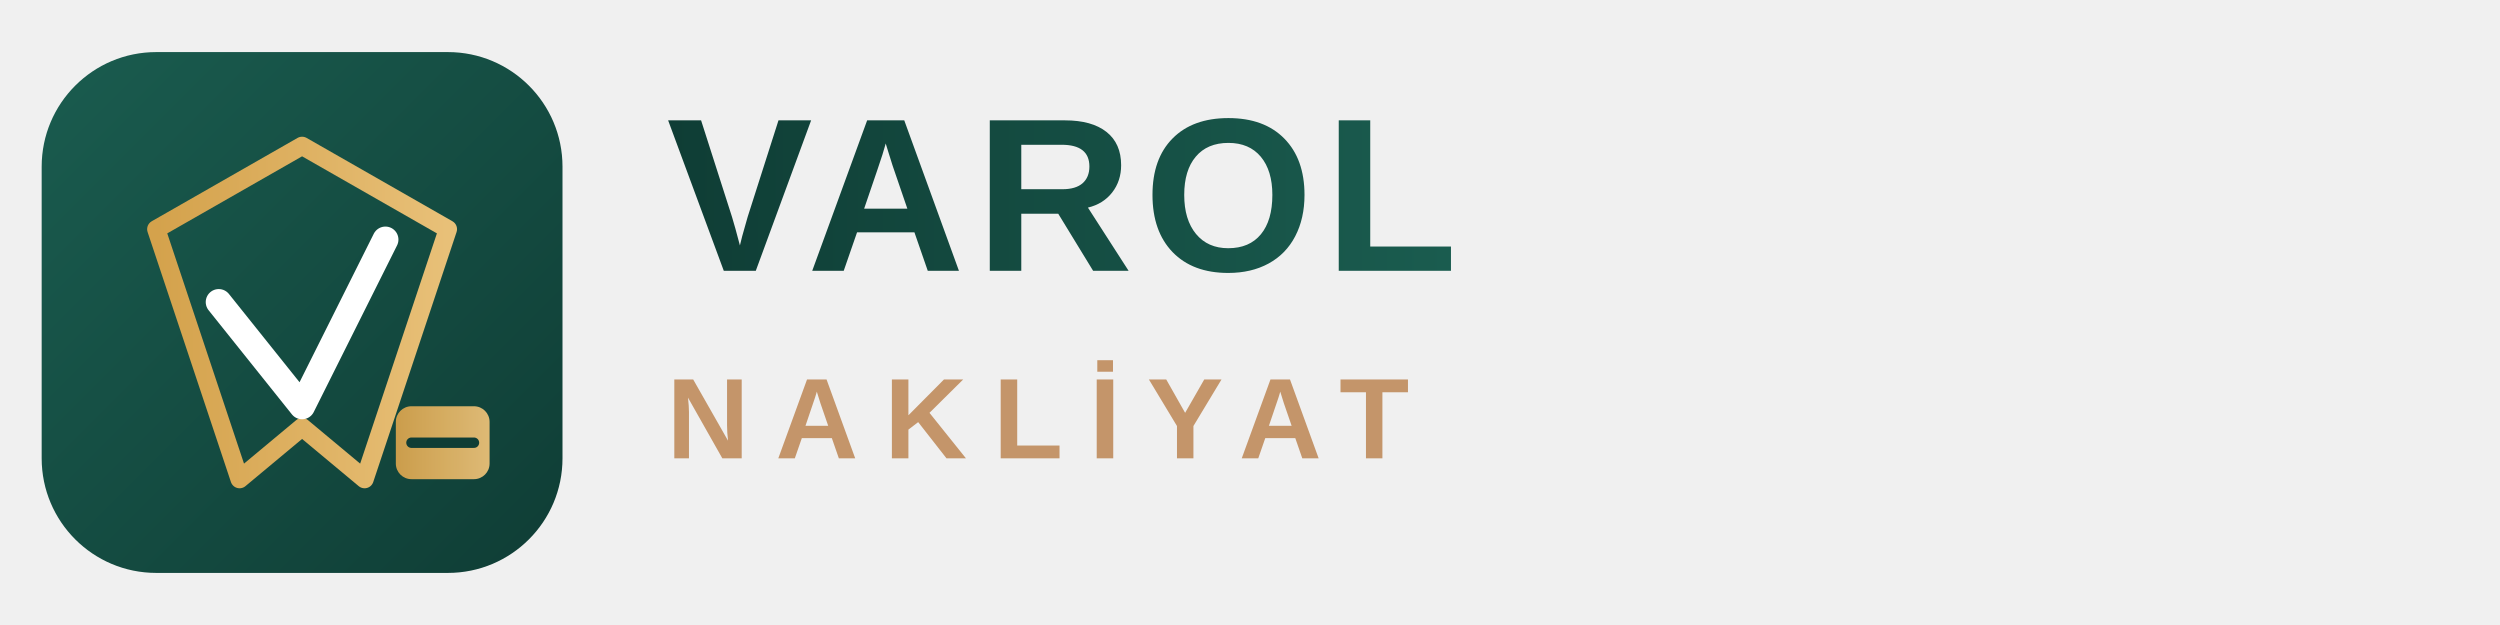
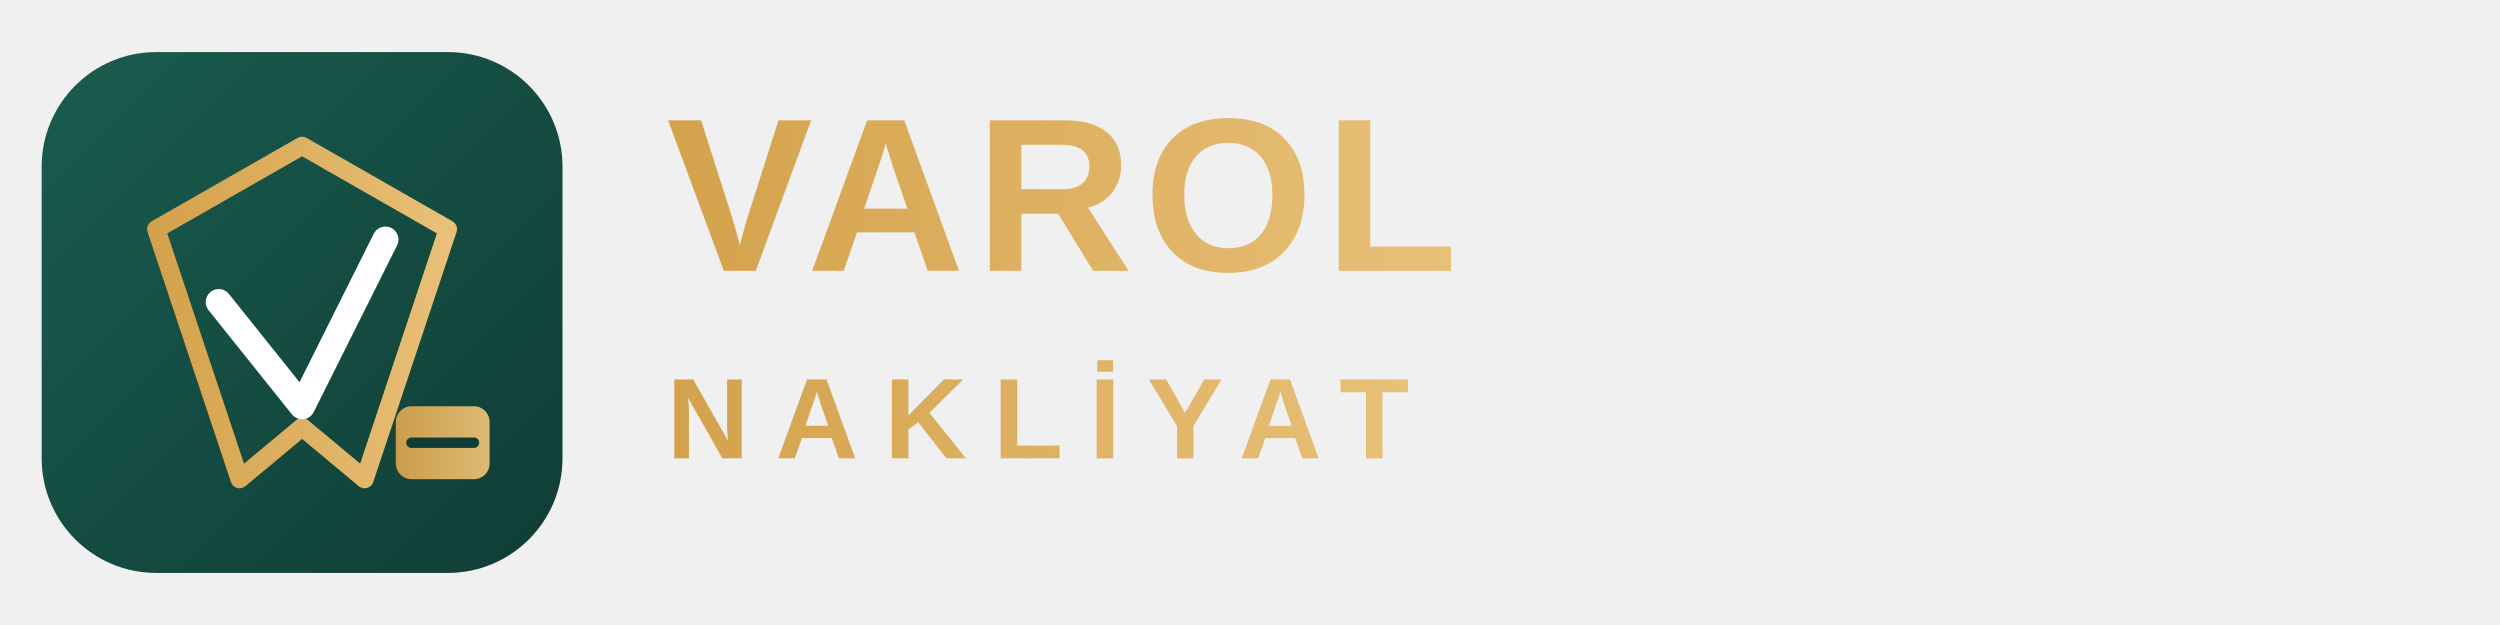
<svg xmlns="http://www.w3.org/2000/svg" viewBox="0 0 480 120" role="img" aria-label="Varol Nakliyat">
  <defs>
    <linearGradient id="markGrad" x1="0%" y1="0%" x2="100%" y2="100%">
      <stop offset="0%" stop-color="#1a5c4f" />
      <stop offset="100%" stop-color="#0f3d35" />
    </linearGradient>
    <linearGradient id="accentGrad" x1="0%" y1="0%" x2="100%" y2="0%">
      <stop offset="0%" stop-color="#d4a24c" />
      <stop offset="100%" stop-color="#e8c078" />
    </linearGradient>
-     <linearGradient id="textGrad" x1="0%" y1="0%" x2="100%" y2="0%">
-       <stop offset="0%" stop-color="#0f3d35" />
-       <stop offset="100%" stop-color="#1a5c4f" />
-     </linearGradient>
  </defs>
  <g transform="translate(8, 10)">
    <rect x="0" y="0" width="100" height="100" rx="22" fill="url(#markGrad)" />
    <path d="M50 18 L78 34 L62 82 L50 72 L38 82 L22 34 Z" fill="none" stroke="url(#accentGrad)" stroke-width="3.5" stroke-linejoin="round" />
    <path d="M34 48 L50 68 L66 36" fill="none" stroke="#ffffff" stroke-width="5" stroke-linecap="round" stroke-linejoin="round" />
    <rect x="68" y="68" width="18" height="14" rx="3" fill="url(#accentGrad)" opacity="0.95" />
    <path d="M71 75 H83" stroke="#0f3d35" stroke-width="2" stroke-linecap="round" />
  </g>
-   <text x="128" y="52" font-family="Arial, Helvetica, sans-serif" font-size="42" font-weight="700" letter-spacing="2" fill="url(#textGrad)">VAROL</text>
-   <text x="128" y="88" font-family="Arial, Helvetica, sans-serif" font-size="22" font-weight="600" letter-spacing="5" fill="#c4956a">NAKLİYAT</text>
+   <text x="128" y="52" font-family="Arial, Helvetica, sans-serif" font-size="42" font-weight="700" letter-spacing="2" fill="url(#accentGrad)">VAROL</text>
+   <text x="128" y="88" font-family="Arial, Helvetica, sans-serif" font-size="22" font-weight="600" letter-spacing="5" fill="url(#accentGrad)">NAKLİYAT</text>
  <line x1="128" y1="62" x2="468" y2="62" stroke="url(#accentGrad)" stroke-width="2" opacity="0.55" />
</svg>
